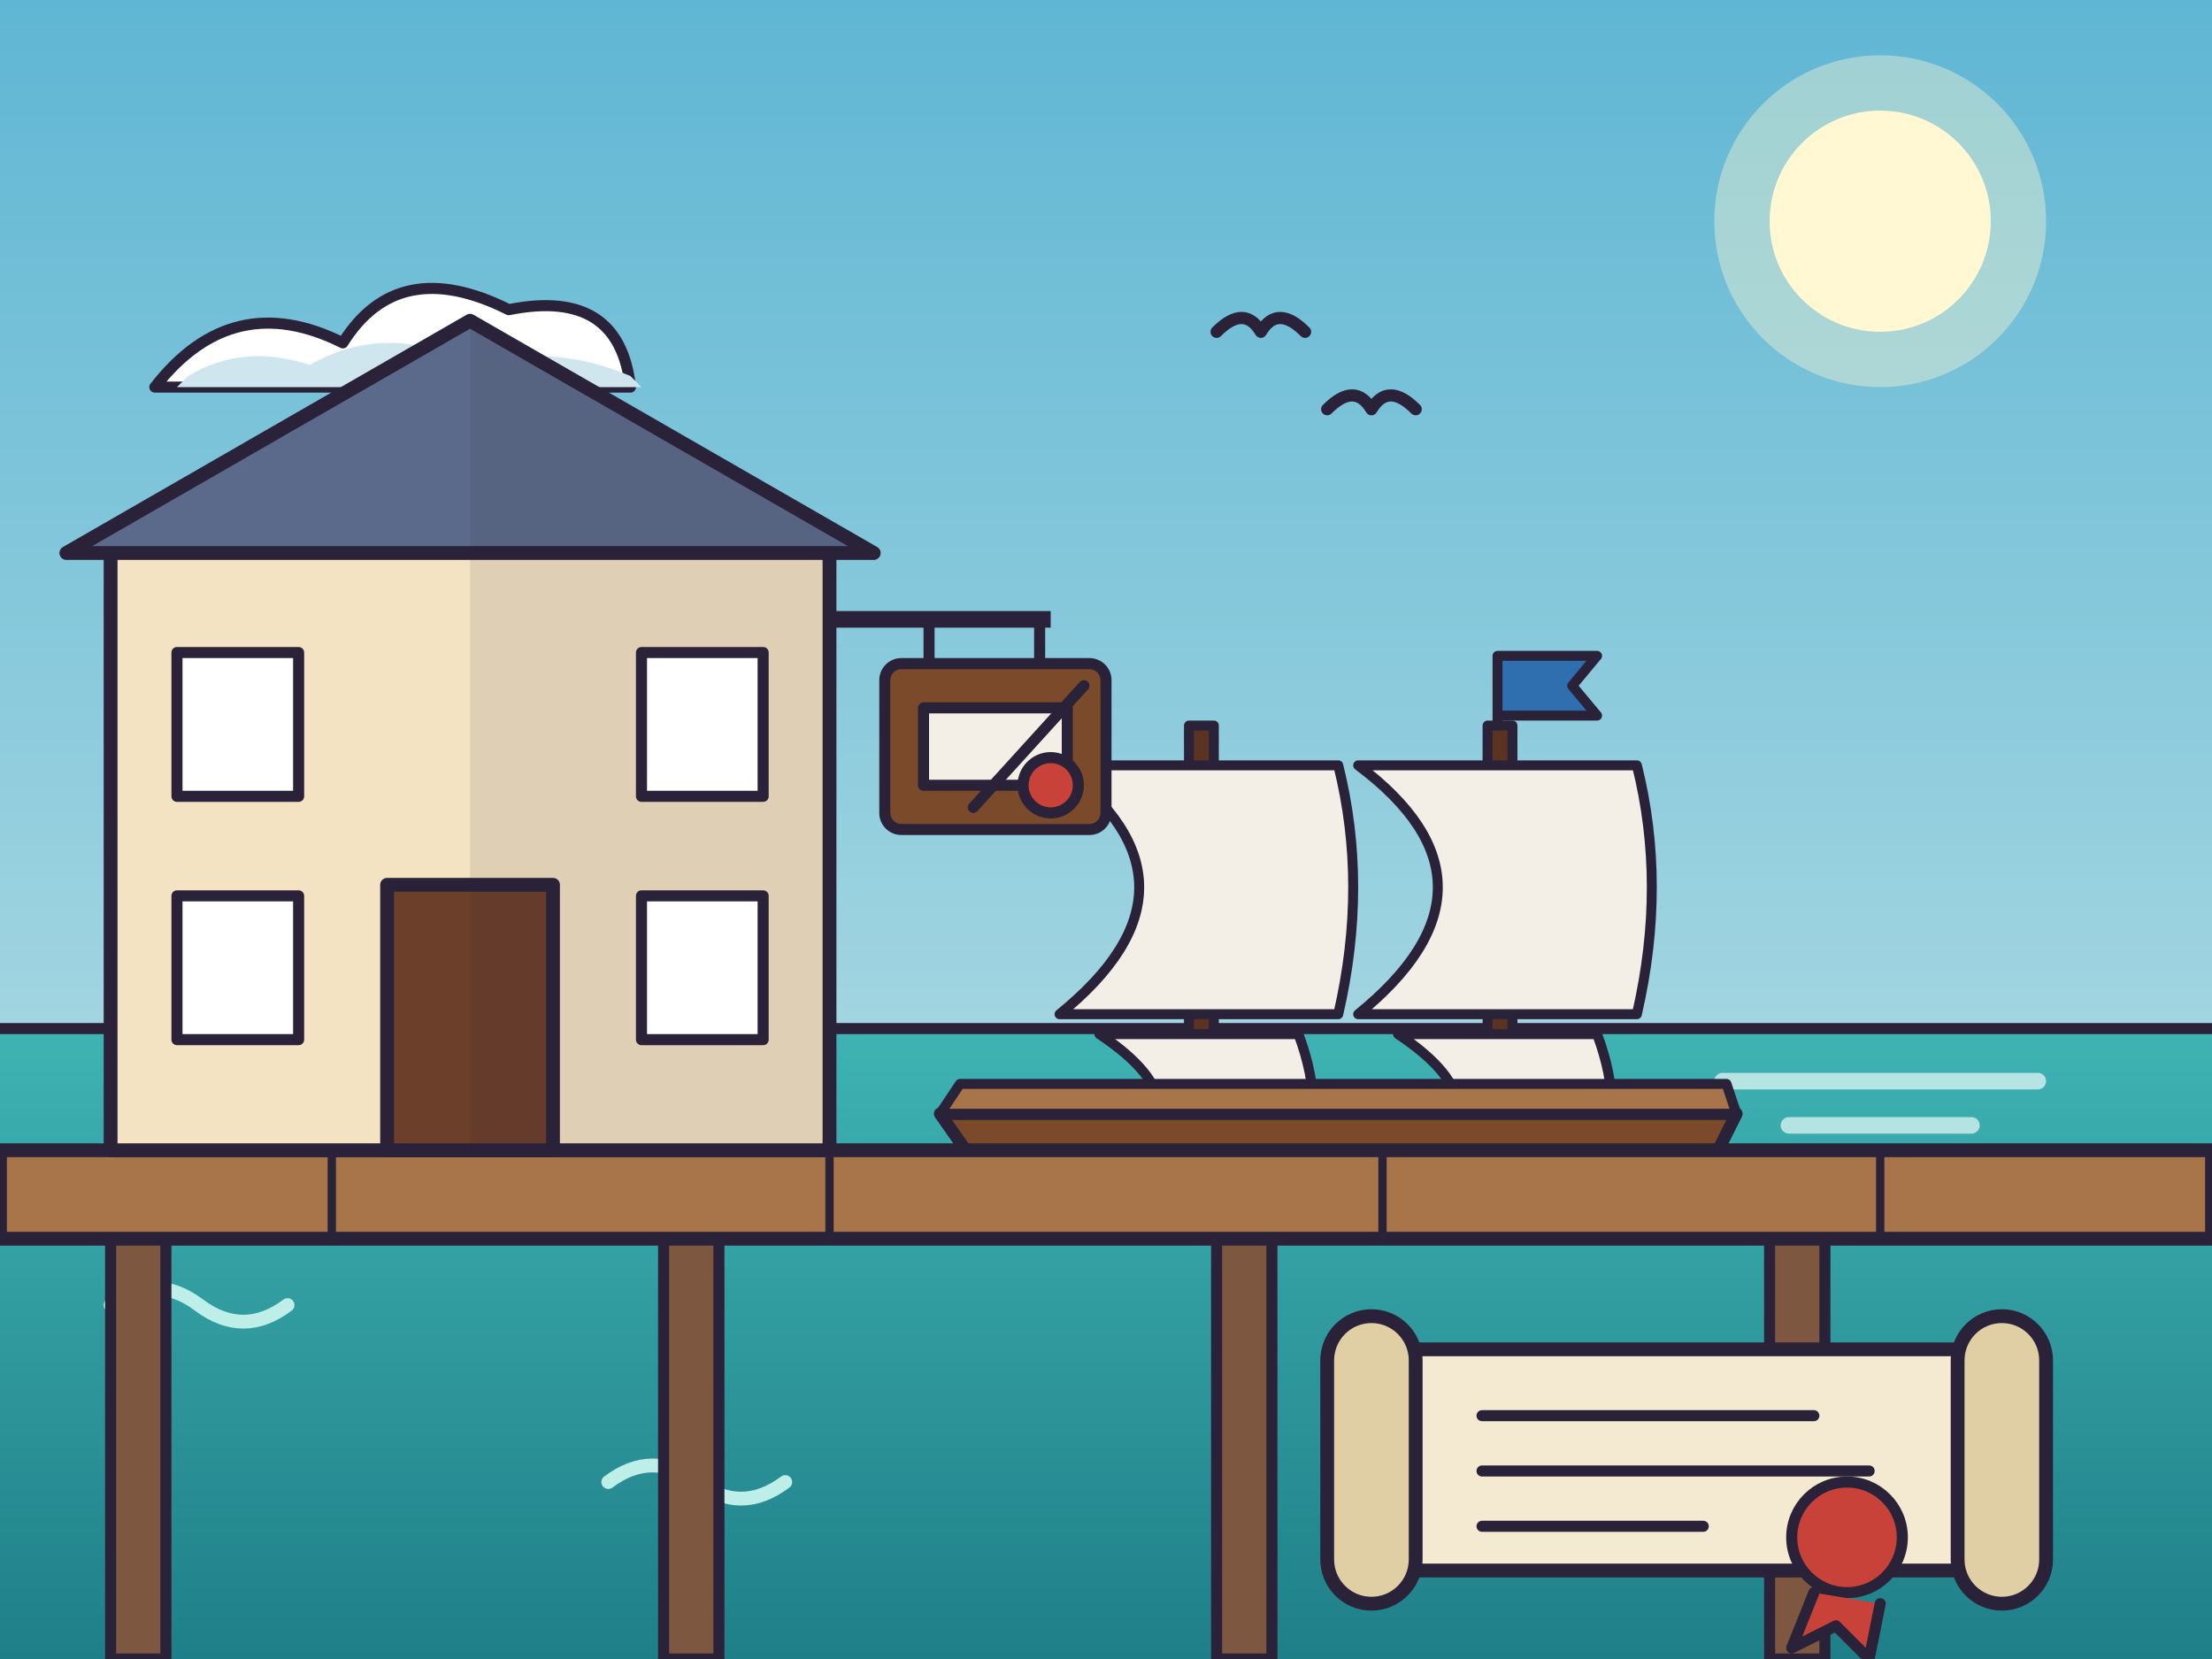
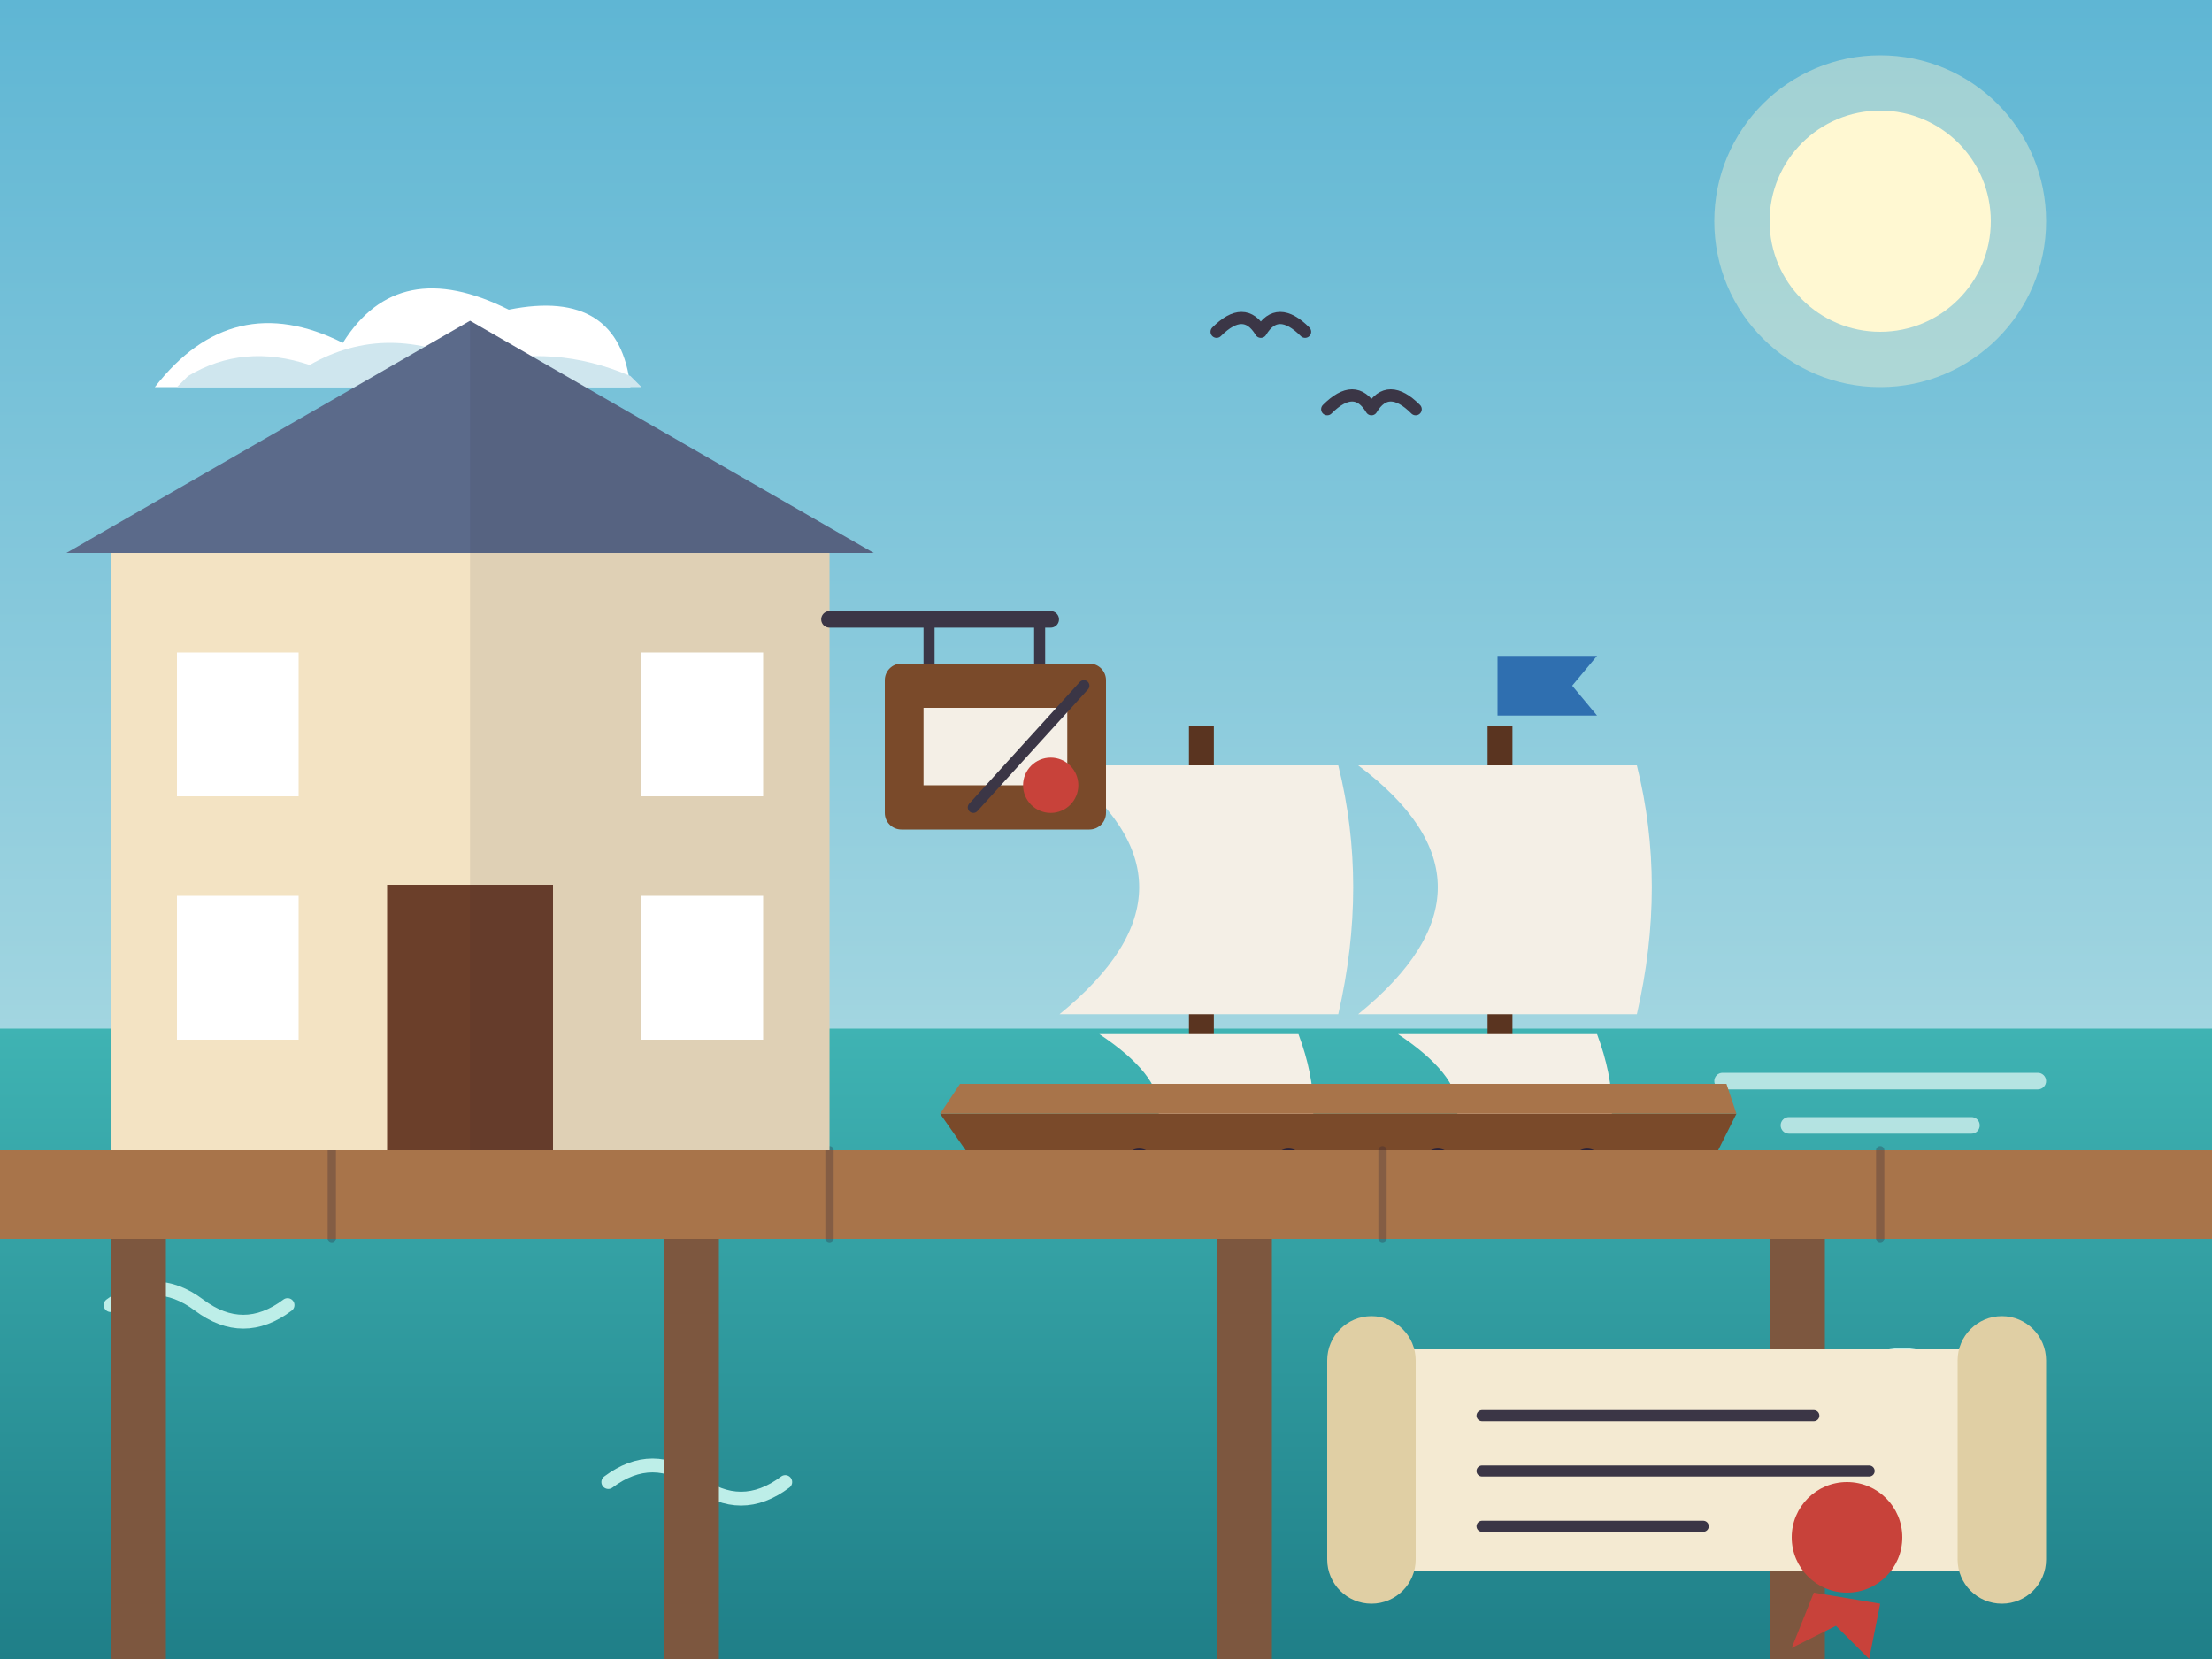
<svg xmlns="http://www.w3.org/2000/svg" viewBox="0 0 400 300">
  <defs>
    <linearGradient id="sky" x1="0" y1="0" x2="0" y2="1">
      <stop offset="0" stop-color="#5fb6d4" />
      <stop offset="0.6" stop-color="#9fd4e0" />
      <stop offset="1" stop-color="#e3f4ee" />
    </linearGradient>
    <linearGradient id="sea" x1="0" y1="0" x2="0" y2="1">
      <stop offset="0" stop-color="#3fb3b3" />
      <stop offset="1" stop-color="#1f7f88" />
    </linearGradient>
  </defs>
  <rect width="400" height="300" fill="url(#sky)" />
  <circle cx="340" cy="40" r="30" fill="#fff8d2" opacity="0.4" />
  <circle cx="340" cy="40" r="20" fill="#fff8d2" />
-   <path d="M28 70 q14 -18 34 -8 q10 -16 30 -6 q20 -4 22 14 z" fill="#ffffff" stroke="#2a2238" stroke-width="2" stroke-linejoin="round" stroke-linecap="round" />
+   <path d="M28 70 q14 -18 34 -8 q10 -16 30 -6 q20 -4 22 14 z" fill="#ffffff" />
  <path d="M34 68 q10 -6 22 -2 q14 -8 30 0 q14 -4 28 2 l2 2 h-84 z" fill="#cfe6ee" />
  <rect y="186" width="400" height="114" fill="url(#sea)" />
-   <path d="M0 186 H400" stroke="#2a2238" stroke-width="2" />
  <g fill="#e8fbf8" opacity="0.7">
    <rect x="310" y="194" width="60" height="3" rx="1.5" />
    <rect x="322" y="202" width="36" height="3" rx="1.5" />
  </g>
  <g fill="none" stroke="#bdeee8" stroke-width="2.5" stroke-linecap="round">
    <path d="M20 236 q8 -6 16 0 q8 6 16 0" />
    <path d="M110 268 q8 -6 16 0 q8 6 16 0" />
    <path d="M336 248 q8 -6 16 0 q8 6 16 0" />
  </g>
  <g transform="translate(170 214) rotate(0) scale(0.9)">
-     <rect x="50" y="-92" width="5" height="92" fill="#5a3420" stroke="#2a2238" stroke-width="2" stroke-linejoin="round" stroke-linecap="round" />
-     <path d="M24 -84 Q56 -60 24 -34 H80 Q86 -60 80 -84 Z" fill="#f4efe6" stroke="#2a2238" stroke-width="2" stroke-linejoin="round" stroke-linecap="round" />
-     <path d="M32 -30 Q56 -14 32 -2 H72 Q78 -14 72 -30 Z" fill="#f4efe6" stroke="#2a2238" stroke-width="2" stroke-linejoin="round" stroke-linecap="round" />
-     <rect x="110" y="-92" width="5" height="92" fill="#5a3420" stroke="#2a2238" stroke-width="2" stroke-linejoin="round" stroke-linecap="round" />
-     <path d="M84 -84 Q116 -60 84 -34 H140 Q146 -60 140 -84 Z" fill="#f4efe6" stroke="#2a2238" stroke-width="2" stroke-linejoin="round" stroke-linecap="round" />
-     <path d="M92 -30 Q116 -14 92 -2 H132 Q138 -14 132 -30 Z" fill="#f4efe6" stroke="#2a2238" stroke-width="2" stroke-linejoin="round" stroke-linecap="round" />
-     <path d="M112 -92 v-14 h20 l-5 6 l5 6 h-20" fill="#2f6fb0" stroke="#2a2238" stroke-width="2" stroke-linejoin="round" stroke-linecap="round" />
-     <path d="M0 -14 L160 -14 L150 6 Q80 14 14 6 Z" fill="#7a4a2a" stroke="#2a2238" stroke-width="2.5" stroke-linejoin="round" stroke-linecap="round" />
-     <path d="M0 -14 L160 -14 L158 -20 L4 -20 Z" fill="#a8744a" stroke="#2a2238" stroke-width="2" stroke-linejoin="round" stroke-linecap="round" />
+     <rect x="50" y="-92" width="5" height="92" fill="#5a3420" />
+     <path d="M24 -84 Q56 -60 24 -34 H80 Q86 -60 80 -84 Z" fill="#f4efe6" />
+     <path d="M32 -30 Q56 -14 32 -2 H72 Q78 -14 72 -30 Z" fill="#f4efe6" />
+     <rect x="110" y="-92" width="5" height="92" fill="#5a3420" />
+     <path d="M84 -84 Q116 -60 84 -34 H140 Q146 -60 140 -84 Z" fill="#f4efe6" />
+     <path d="M92 -30 Q116 -14 92 -2 H132 Q138 -14 132 -30 Z" fill="#f4efe6" />
+     <path d="M112 -92 v-14 h20 l-5 6 l5 6 h-20" fill="#2f6fb0" />
+     <path d="M0 -14 L160 -14 L150 6 Q80 14 14 6 Z" fill="#7a4a2a" />
+     <path d="M0 -14 L160 -14 L158 -20 L4 -20 Z" fill="#a8744a" />
    <g fill="#2a2238">
      <circle cx="40" cy="-4" r="3" />
      <circle cx="70" cy="-4" r="3" />
      <circle cx="100" cy="-4" r="3" />
      <circle cx="130" cy="-4" r="3" />
    </g>
  </g>
-   <rect x="20" y="222" width="10" height="78" fill="#7d573f" stroke="#2a2238" stroke-width="2" stroke-linejoin="round" stroke-linecap="round" />
-   <rect x="120" y="222" width="10" height="78" fill="#7d573f" stroke="#2a2238" stroke-width="2" stroke-linejoin="round" stroke-linecap="round" />
-   <rect x="220" y="222" width="10" height="78" fill="#7d573f" stroke="#2a2238" stroke-width="2" stroke-linejoin="round" stroke-linecap="round" />
-   <rect x="320" y="222" width="10" height="78" fill="#7d573f" stroke="#2a2238" stroke-width="2" stroke-linejoin="round" stroke-linecap="round" />
-   <rect x="0" y="208" width="400" height="16" fill="#a8744a" stroke="#2a2238" stroke-width="2.5" stroke-linejoin="round" stroke-linecap="round" />
-   <g stroke="#2a2238" stroke-width="1.5">
-     <path d="M60 208 v16 M150 208 v16 M250 208 v16 M340 208 v16" />
+   <rect x="20" y="222" width="10" height="78" fill="#7d573f" />
+   <rect x="120" y="222" width="10" height="78" fill="#7d573f" />
+   <rect x="220" y="222" width="10" height="78" fill="#7d573f" />
+   <rect x="320" y="222" width="10" height="78" fill="#7d573f" />
+   <rect x="0" y="208" width="400" height="16" fill="#a8744a" />
+   <g>
+     <path d="M60 208 v16 M150 208 v16 M250 208 v16 M340 208 v16" stroke="#2a2238" stroke-width="1.5" stroke-opacity="0.28" stroke-linecap="round" stroke-linejoin="round" />
  </g>
-   <g stroke="#2a2238" stroke-width="2.5" stroke-linejoin="round" stroke-linecap="round">
+   <g>
    <rect x="20" y="96" width="130" height="112" fill="#f3e3c3" />
    <path d="M12 100 L85 58 L158 100 Z" fill="#5b6a8a" />
    <rect x="70" y="160" width="30" height="48" fill="#6b3f2a" />
  </g>
  <path d="M85 58 L158 100 H150 V208 H85 Z" fill="#2a2238" opacity="0.1" />
-   <g fill="#ffffff" stroke="#2a2238" stroke-width="2" stroke-linejoin="round" stroke-linecap="round">
+   <g fill="#ffffff">
    <rect x="32" y="118" width="22" height="26" />
    <rect x="116" y="118" width="22" height="26" />
    <rect x="32" y="162" width="22" height="26" />
    <rect x="116" y="162" width="22" height="26" />
  </g>
-   <path d="M150 112 H190" stroke="#2a2238" stroke-width="3" />
-   <path d="M168 112 v8 M188 112 v8" stroke="#2a2238" stroke-width="2" />
-   <g stroke="#2a2238" stroke-width="2" stroke-linejoin="round" stroke-linecap="round">
+   <path d="M150 112 H190" stroke="#3b3646" stroke-width="3" stroke-linecap="round" stroke-linejoin="round" />
+   <path d="M168 112 v8 M188 112 v8" stroke="#3b3646" stroke-width="2" stroke-linecap="round" stroke-linejoin="round" />
+   <g>
    <rect x="160" y="120" width="40" height="30" rx="3" fill="#7a4a2a" />
    <path d="M167 128 h26 v14 h-26 z" fill="#f4efe6" />
    <circle cx="190" cy="142" r="5" fill="#c8423a" />
-     <path d="M196 124 L176 146" fill="none" />
+     <path d="M196 124 L176 146" fill="none" stroke="#3b3646" stroke-width="2" stroke-linecap="round" stroke-linejoin="round" />
  </g>
-   <g stroke="#2a2238" stroke-width="2.5" stroke-linejoin="round" stroke-linecap="round">
+   <g>
    <path d="M250 244 h110 v40 h-110 z" fill="#f4ead2" />
    <rect x="240" y="238" width="16" height="52" rx="8" fill="#e0cfa4" />
    <rect x="354" y="238" width="16" height="52" rx="8" fill="#e0cfa4" />
  </g>
-   <g stroke="#2a2238" stroke-width="2" stroke-linecap="round">
-     <path d="M268 256 h60 M268 266 h70 M268 276 h40" />
+   <g>
+     <path d="M268 256 h60 M268 266 h70 M268 276 h40" stroke="#3b3646" stroke-width="2" stroke-linecap="round" stroke-linejoin="round" />
  </g>
-   <g stroke="#2a2238" stroke-width="2" stroke-linejoin="round" stroke-linecap="round">
+   <g>
    <circle cx="334" cy="278" r="10" fill="#c8423a" />
    <path d="M328 288 l-4 10 l8 -4 l6 6 l2 -10" fill="#c8423a" />
  </g>
-   <g fill="none" stroke="#2a2238" stroke-width="2.2" stroke-linecap="round" stroke-linejoin="round">
+   <g fill="none" stroke="#3b3646" stroke-width="2.2" stroke-linecap="round" stroke-linejoin="round">
    <path d="M220 60 q5 -5 8 0 q3 -5 8 0" />
    <path d="M240 74 q5 -5 8 0 q3 -5 8 0" />
  </g>
</svg>
